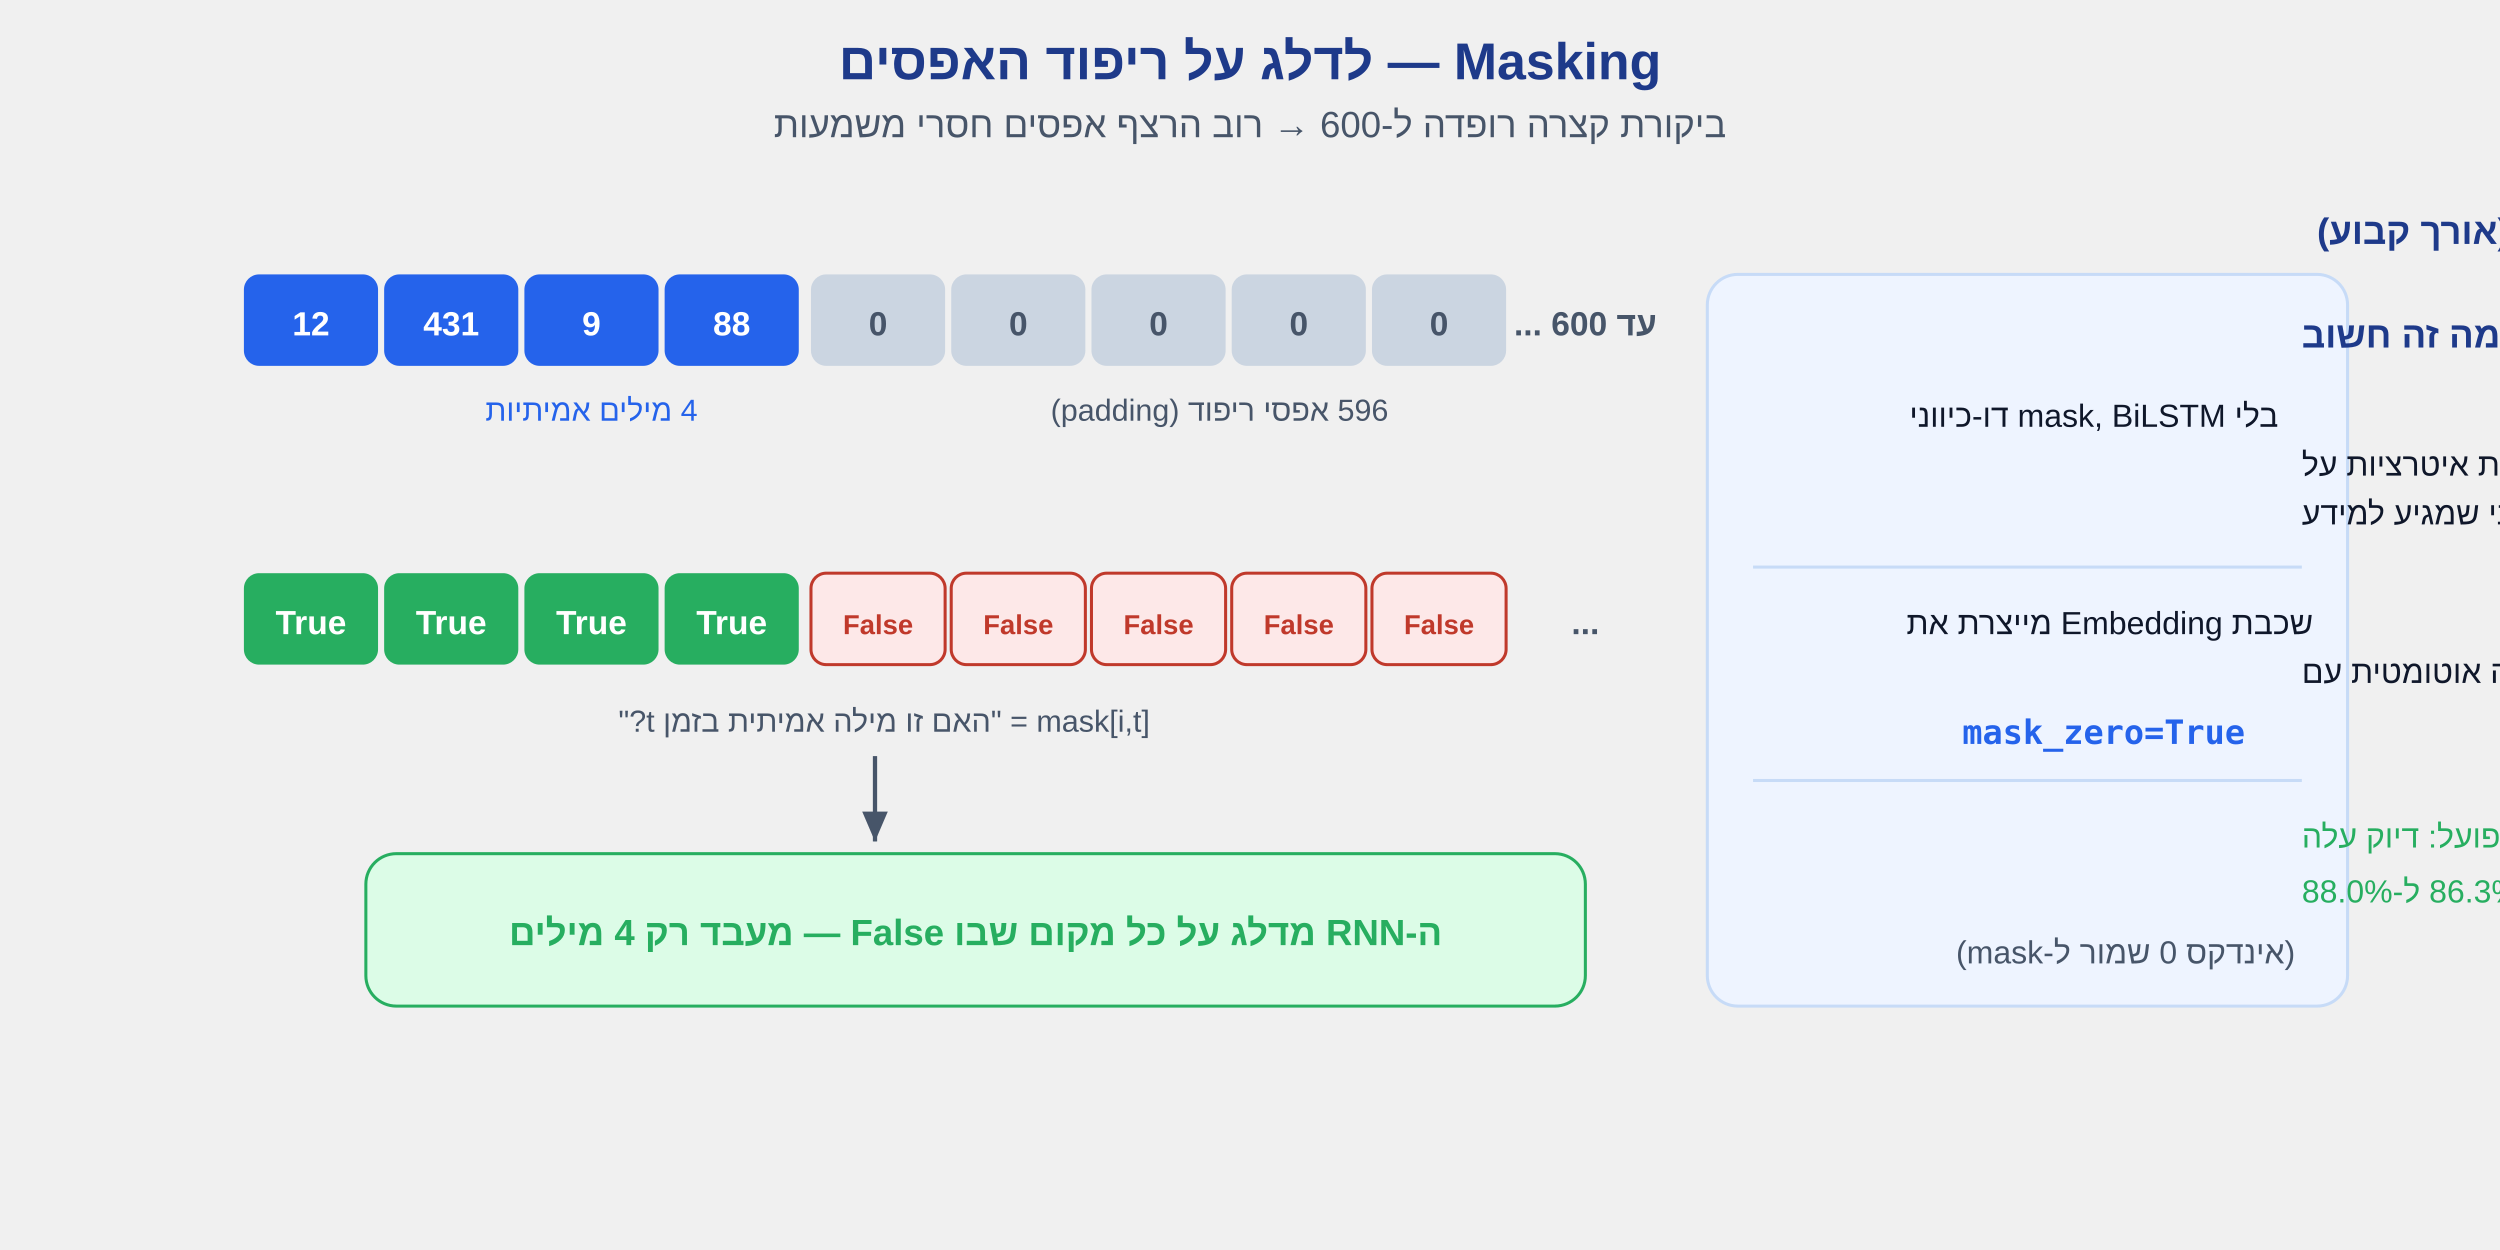
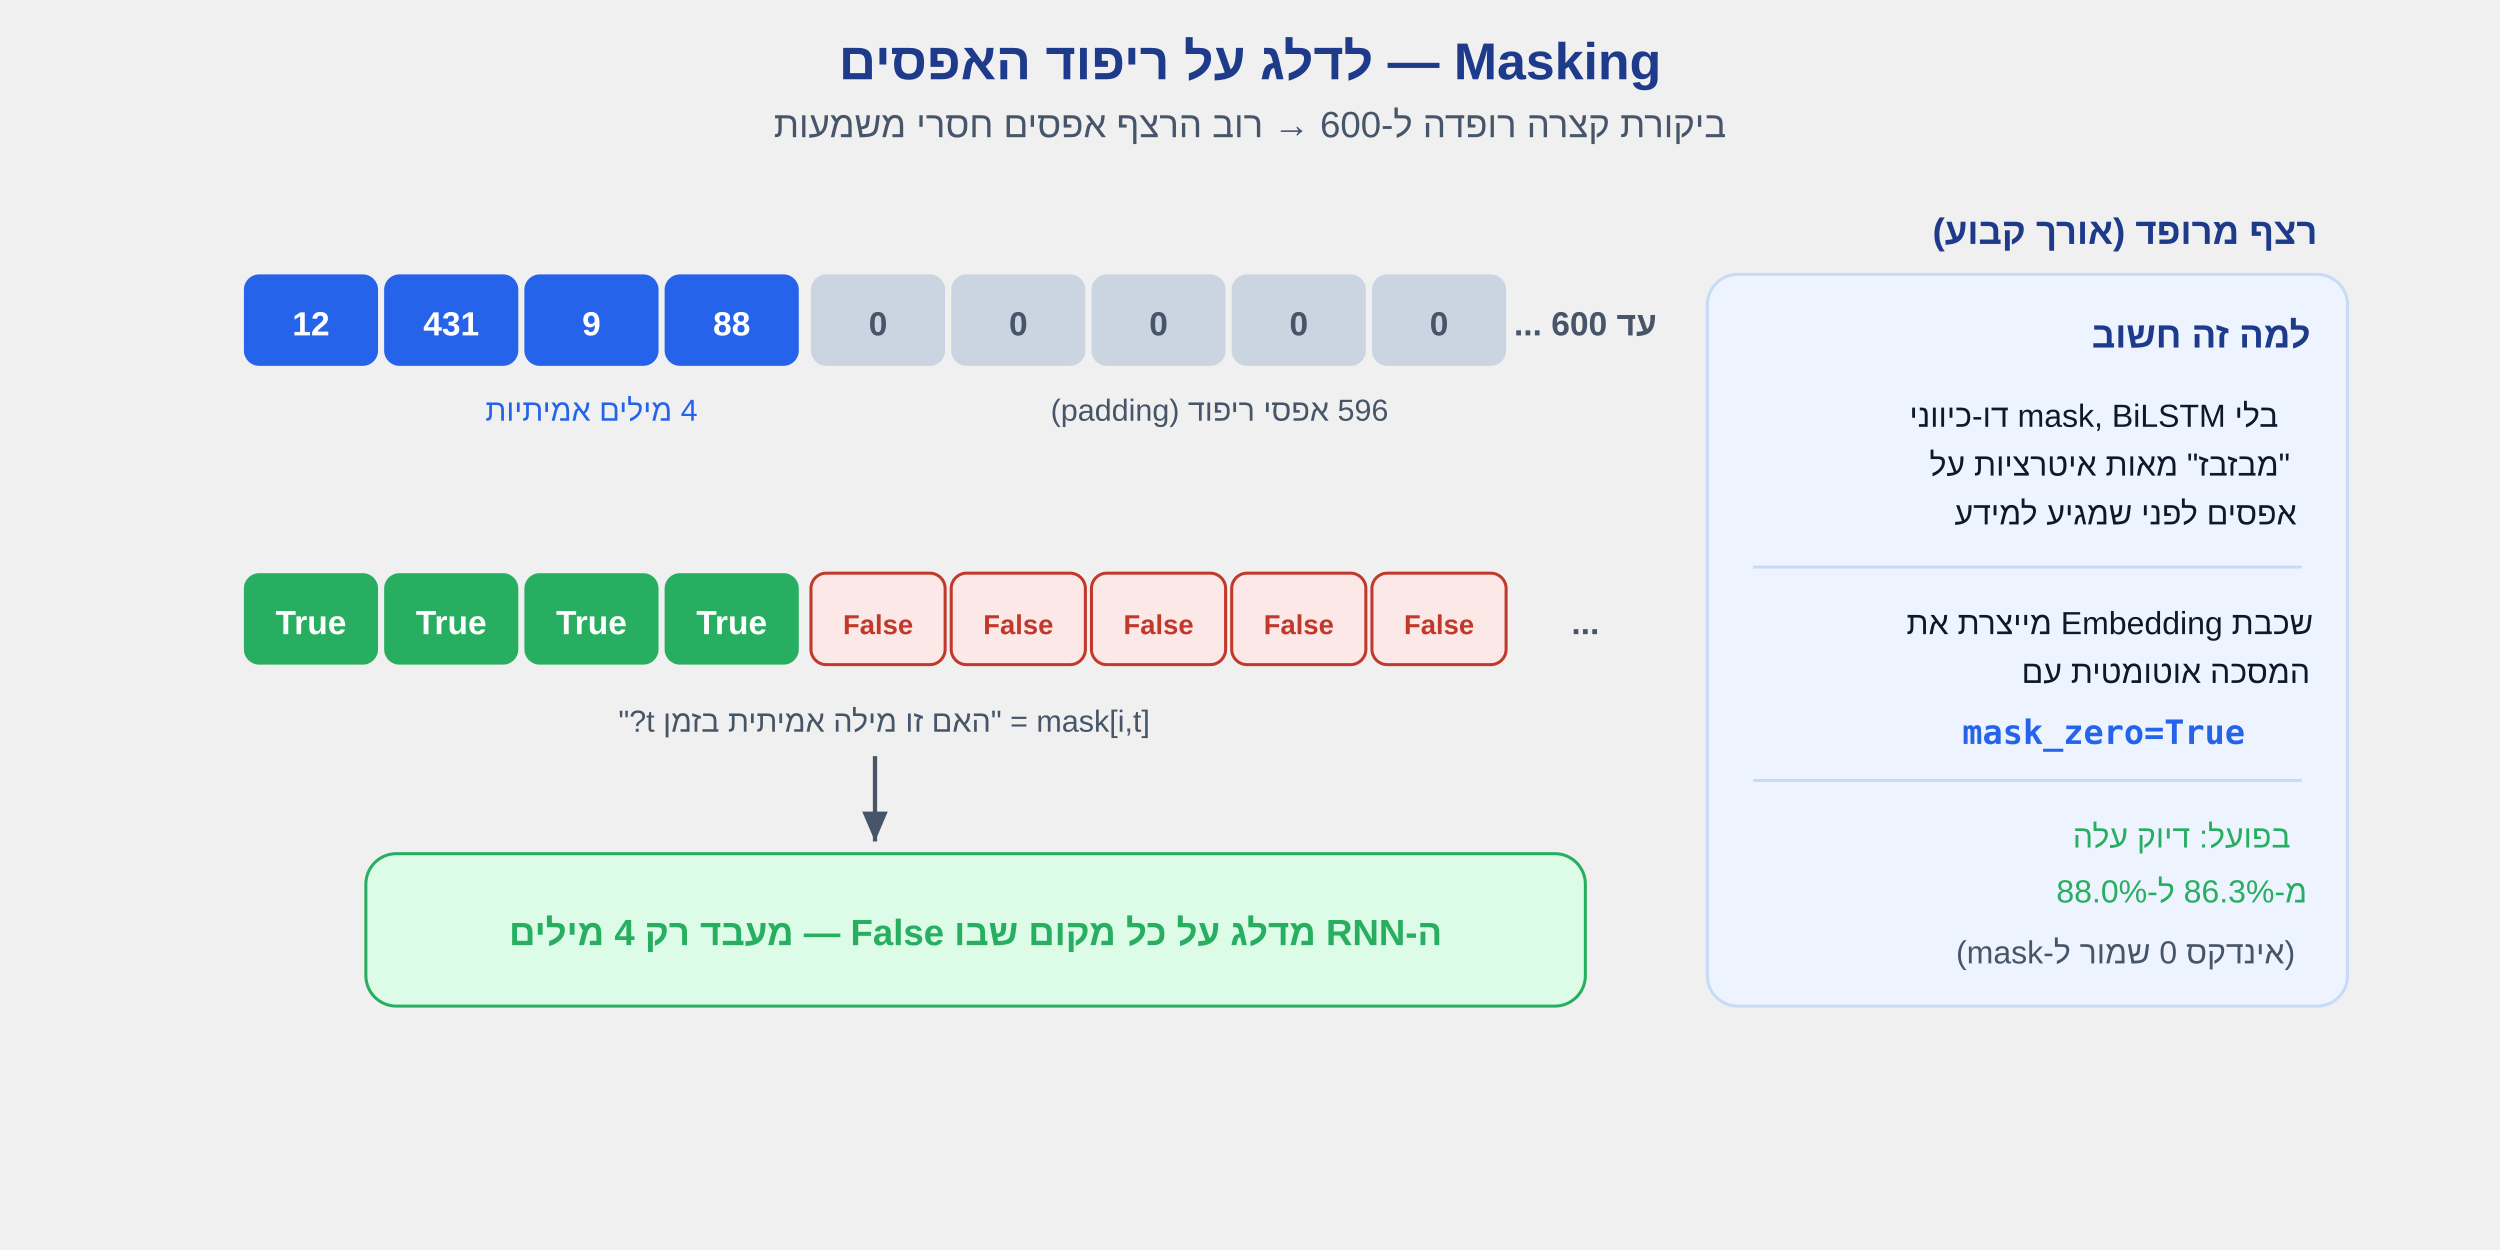
<svg xmlns="http://www.w3.org/2000/svg" viewBox="0 0 820 410" font-family="Segoe UI, Arial, sans-serif">
  <defs>
    <marker id="t10f" markerWidth="9" markerHeight="9" refX="7" refY="3" orient="auto">
      <path d="M0,0 L7,3 L0,6 Z" fill="#475569" />
    </marker>
  </defs>
  <text x="410" y="26" text-anchor="middle" font-size="17" font-weight="700" fill="#1e3a8a" direction="rtl">Masking — לדלג על ריפוד האפסים</text>
  <text x="410" y="45" text-anchor="middle" font-size="12" fill="#475569" direction="rtl">ביקורת קצרה רופדה ל-600 → רוב הרצף אפסים חסרי משמעות</text>
-   <text x="760" y="80" text-anchor="end" font-size="12" font-weight="700" fill="#1e3a8a" direction="rtl">רצף מרופד (אורך קבוע)</text>
+   <text x="697.0" y="80" text-anchor="middle" font-size="12" font-weight="700" fill="#1e3a8a" direction="rtl">רצף מרופד (אורך קבוע)</text>
  <g font-size="11" text-anchor="middle" font-weight="700">
    <rect x="80" y="90" width="44" height="30" rx="5" fill="#2563eb" />
    <text x="102" y="110" fill="#fff">12</text>
    <rect x="126" y="90" width="44" height="30" rx="5" fill="#2563eb" />
    <text x="148" y="110" fill="#fff">431</text>
    <rect x="172" y="90" width="44" height="30" rx="5" fill="#2563eb" />
    <text x="194" y="110" fill="#fff">9</text>
    <rect x="218" y="90" width="44" height="30" rx="5" fill="#2563eb" />
    <text x="240" y="110" fill="#fff">88</text>
    <rect x="266" y="90" width="44" height="30" rx="5" fill="#cbd5e1" />
    <text x="288" y="110" fill="#475569">0</text>
    <rect x="312" y="90" width="44" height="30" rx="5" fill="#cbd5e1" />
    <text x="334" y="110" fill="#475569">0</text>
    <rect x="358" y="90" width="44" height="30" rx="5" fill="#cbd5e1" />
    <text x="380" y="110" fill="#475569">0</text>
    <rect x="404" y="90" width="44" height="30" rx="5" fill="#cbd5e1" />
    <text x="426" y="110" fill="#475569">0</text>
    <rect x="450" y="90" width="44" height="30" rx="5" fill="#cbd5e1" />
    <text x="472" y="110" fill="#475569">0</text>
    <text x="520" y="110" text-anchor="middle" font-size="11" fill="#475569">... עד 600</text>
  </g>
  <text x="194" y="138" text-anchor="middle" font-size="10" fill="#2563eb" direction="rtl">4 מילים אמיתיות</text>
  <text x="400" y="138" text-anchor="middle" font-size="10" fill="#475569" direction="rtl">596 אפסי ריפוד (padding)</text>
  <text x="676.0" y="178" text-anchor="middle" font-size="12" font-weight="700" fill="#1e3a8a" direction="rtl">מסכה (mask) — mask_zero=True</text>
  <g font-size="11" text-anchor="middle" font-weight="700">
    <rect x="80" y="188" width="44" height="30" rx="5" fill="#27ae60" />
    <text x="102" y="208" fill="#fff">True</text>
    <rect x="126" y="188" width="44" height="30" rx="5" fill="#27ae60" />
    <text x="148" y="208" fill="#fff">True</text>
    <rect x="172" y="188" width="44" height="30" rx="5" fill="#27ae60" />
    <text x="194" y="208" fill="#fff">True</text>
    <rect x="218" y="188" width="44" height="30" rx="5" fill="#27ae60" />
    <text x="240" y="208" fill="#fff">True</text>
    <rect x="266" y="188" width="44" height="30" rx="5" fill="#fde8e8" stroke="#c0392b" />
    <text x="288" y="208" fill="#c0392b" font-size="9">False</text>
    <rect x="312" y="188" width="44" height="30" rx="5" fill="#fde8e8" stroke="#c0392b" />
    <text x="334" y="208" fill="#c0392b" font-size="9">False</text>
    <rect x="358" y="188" width="44" height="30" rx="5" fill="#fde8e8" stroke="#c0392b" />
    <text x="380" y="208" fill="#c0392b" font-size="9">False</text>
    <rect x="404" y="188" width="44" height="30" rx="5" fill="#fde8e8" stroke="#c0392b" />
    <text x="426" y="208" fill="#c0392b" font-size="9">False</text>
    <rect x="450" y="188" width="44" height="30" rx="5" fill="#fde8e8" stroke="#c0392b" />
    <text x="472" y="208" fill="#c0392b" font-size="9">False</text>
    <text x="520" y="208" text-anchor="middle" font-size="11" fill="#475569">...</text>
  </g>
  <text x="290" y="240" text-anchor="middle" font-size="10" fill="#475569" direction="rtl">mask[i,t] = "האם זו מילה אמיתית בזמן t?"</text>
  <line x1="287" y1="248" x2="287" y2="276" stroke="#475569" stroke-width="1.4" marker-end="url(#t10f)" />
  <rect x="120" y="280" width="400" height="50" rx="10" fill="#dcfce7" stroke="#27ae60" />
  <text x="320" y="310" text-anchor="middle" font-size="12" font-weight="700" fill="#27ae60" direction="rtl">ה-RNN מדלג על כל מקום שבו False — מעבד רק 4 מילים</text>
  <rect x="560" y="90" width="210" height="240" rx="10" fill="#eef4ff" stroke="#c7dbf7" />
-   <text x="755" y="114" text-anchor="end" font-size="12" font-weight="700" fill="#1e3a8a" direction="rtl">למה זה חשוב</text>
+   <text x="722.0" y="114" text-anchor="middle" font-size="12" font-weight="700" fill="#1e3a8a" direction="rtl">למה זה חשוב</text>
  <text x="686.8" y="140" text-anchor="middle" font-size="10.5" fill="#0f172a" direction="rtl">בלי mask, BiLSTM דו-כיווני</text>
-   <text x="755" y="156" text-anchor="end" font-size="10.5" fill="#0f172a" direction="rtl">"מבזבז" מאות איטרציות על</text>
-   <text x="755" y="172" text-anchor="end" font-size="10.5" fill="#0f172a" direction="rtl">אפסים לפני שמגיע למידע</text>
+   <text x="692.0" y="156" text-anchor="middle" font-size="10.5" fill="#0f172a" direction="rtl">"מבזבז" מאות איטרציות על</text>
+   <text x="697.2" y="172" text-anchor="middle" font-size="10.5" fill="#0f172a" direction="rtl">אפסים לפני שמגיע למידע</text>
  <line x1="575" y1="186" x2="755" y2="186" stroke="#c7dbf7" />
  <text x="692.0" y="208" text-anchor="middle" font-size="10.5" fill="#0f172a" direction="rtl">שכבת Embedding מייצרת את</text>
-   <text x="755" y="224" text-anchor="end" font-size="10.5" fill="#0f172a" direction="rtl">המסכה אוטומטית עם</text>
+   <text x="710.4" y="224" text-anchor="middle" font-size="10.5" fill="#0f172a" direction="rtl">המסכה אוטומטית עם</text>
  <text x="690" y="244" text-anchor="middle" font-family="Consolas,monospace" font-size="11" font-weight="700" fill="#2563eb">mask_zero=True</text>
  <line x1="575" y1="256" x2="755" y2="256" stroke="#c7dbf7" />
-   <text x="755" y="278" text-anchor="end" font-size="10.5" fill="#27ae60" direction="rtl">בפועל: דיוק עלה</text>
-   <text x="755" y="296" text-anchor="end" font-size="10.5" fill="#27ae60" direction="rtl">מ-86.3% ל-88.0%</text>
+   <text x="715.6" y="278" text-anchor="middle" font-size="10.5" fill="#27ae60" direction="rtl">בפועל: דיוק עלה</text>
+   <text x="715.6" y="296" text-anchor="middle" font-size="10.5" fill="#27ae60" direction="rtl">מ-86.3% ל-88.0%</text>
  <text x="697.2" y="316" text-anchor="middle" font-size="10.5" fill="#475569" direction="rtl">(אינדקס 0 שמור ל-mask)</text>
</svg>
